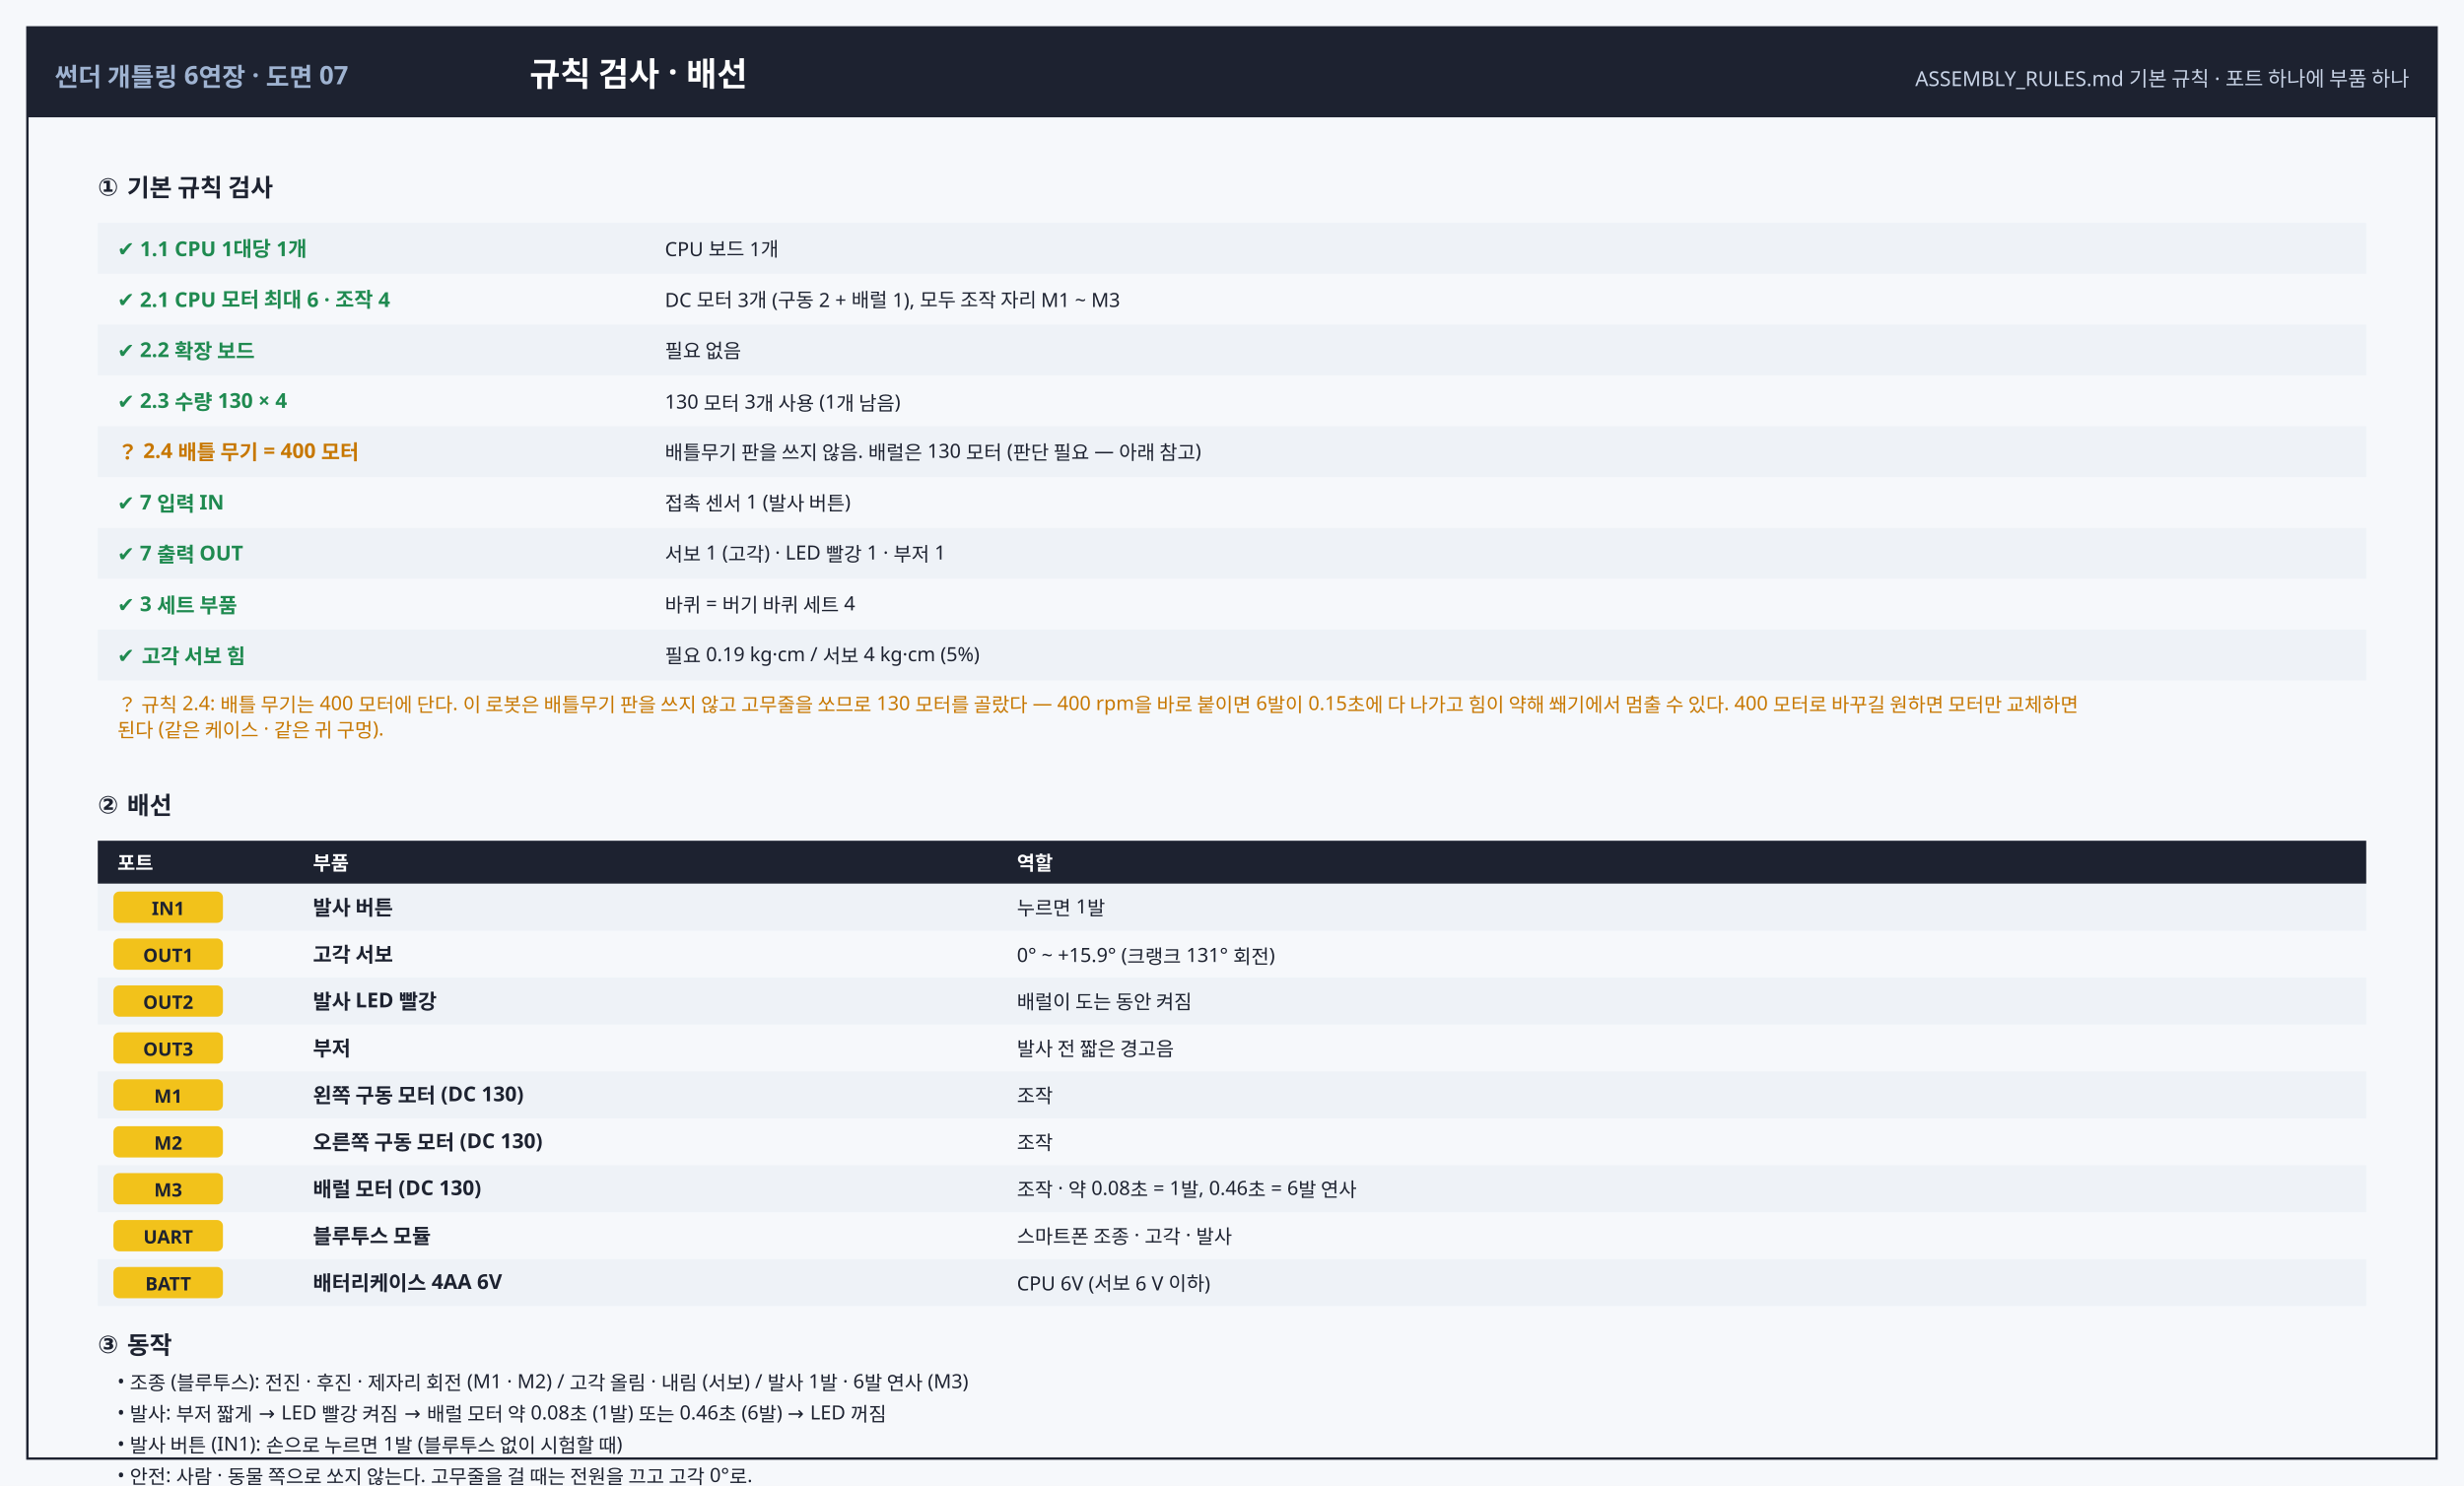
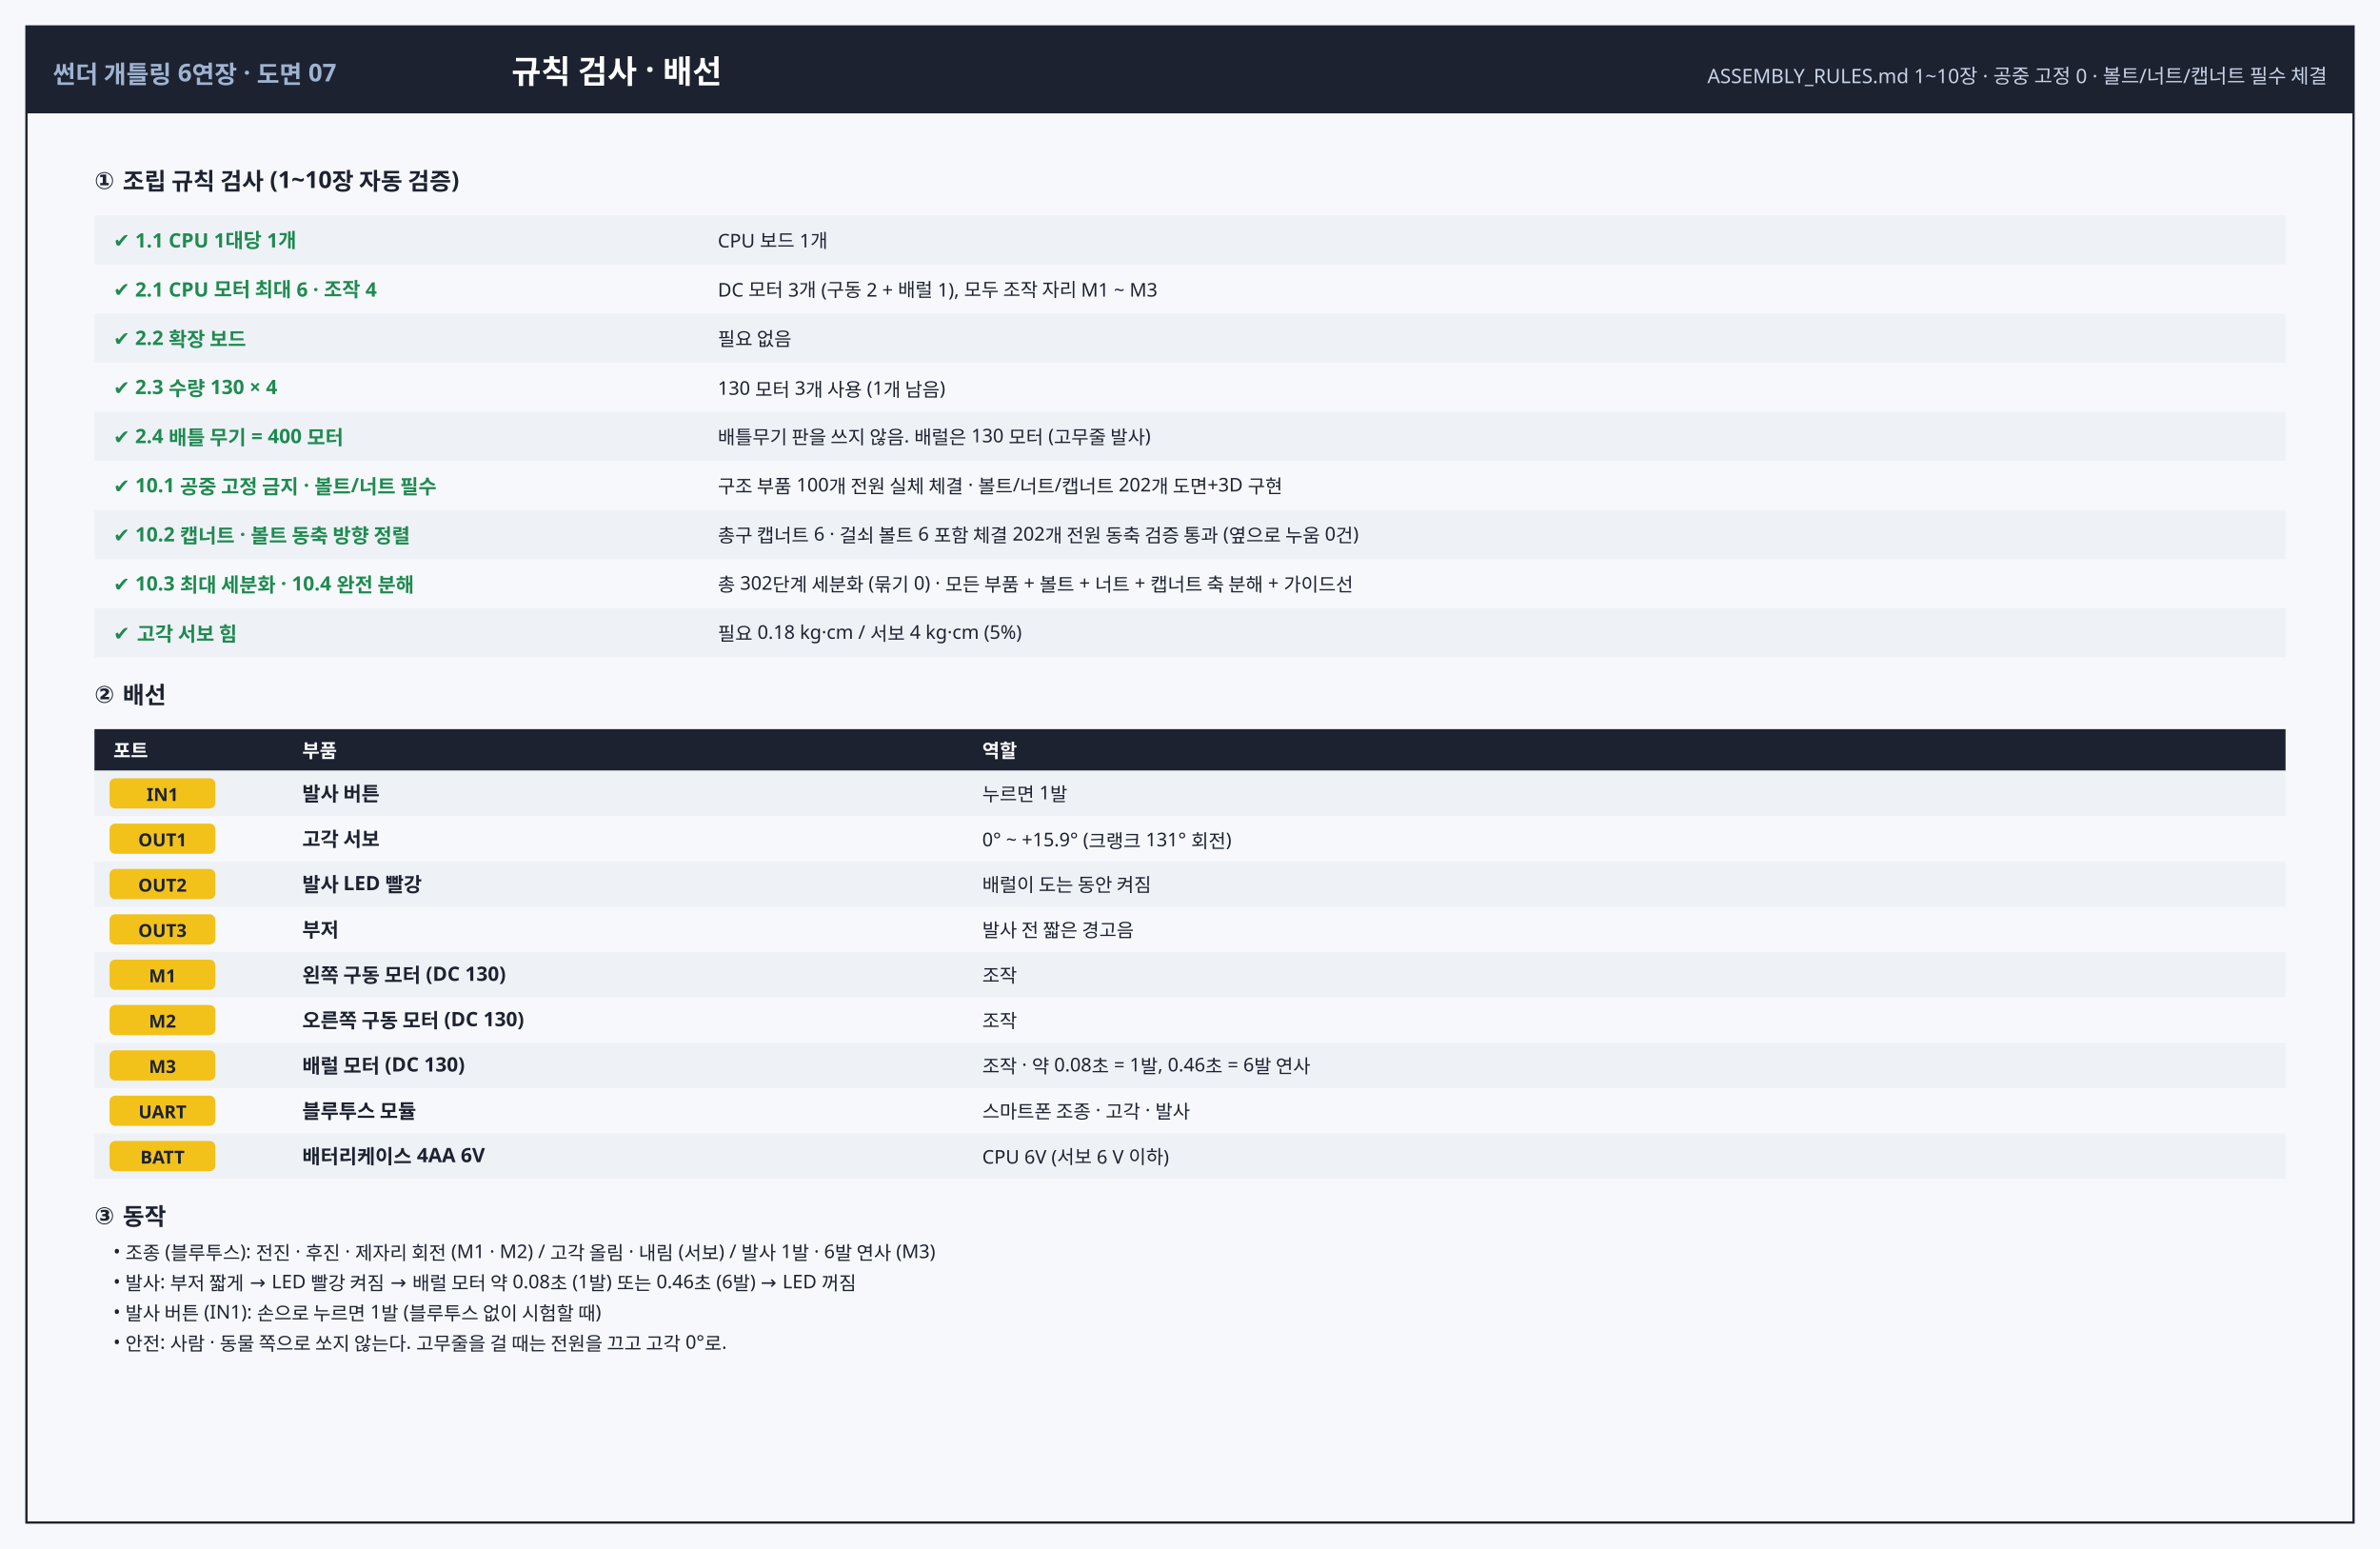
- <svg xmlns="http://www.w3.org/2000/svg" viewBox="0 0 1260 760" width="1260" height="760" font-family="JetBrains Mono, 'Noto Sans KR', sans-serif">
+ <svg xmlns="http://www.w3.org/2000/svg" viewBox="0 0 1260 820" width="1260" height="820" font-family="JetBrains Mono, 'Noto Sans KR', sans-serif">
  <defs>
    <pattern id="g" width="10" height="10" patternUnits="userSpaceOnUse">
      <path d="M10 0H0V10" fill="none" stroke="#e3e8ef" stroke-width="0.5" />
    </pattern>
  </defs>
  <rect width="100%" height="100%" fill="#f6f8fb" />
-   <rect x="14" y="14" width="1232" height="732" fill="none" stroke="#1d2230" stroke-width="1.2" />
+   <rect x="14" y="14" width="1232" height="792" fill="none" stroke="#1d2230" stroke-width="1.2" />
  <rect x="14" y="14" width="1232" height="46" fill="#1d2230" />
  <text x="28.0" y="44.0" font-size="13" fill="#9fb3d1" font-weight="700" text-anchor="start">썬더 개틀링 6연장 · 도면 07</text>
  <text x="270.8" y="44.0" font-size="17" fill="#ffffff" font-weight="700" text-anchor="start">규칙 검사 · 배선</text>
-   <text x="1232.0" y="44.0" font-size="10.5" fill="#c8d3e6" font-weight="400" text-anchor="end">ASSEMBLY_RULES.md 기본 규칙 · 포트 하나에 부품 하나</text>
-   <text x="50.0" y="100.0" font-size="12.5" fill="#1d2230" font-weight="700" text-anchor="start">① 기본 규칙 검사</text>
+   <text x="1232.0" y="44.0" font-size="10.5" fill="#c8d3e6" font-weight="400" text-anchor="end">ASSEMBLY_RULES.md 1~10장 · 공중 고정 0 · 볼트/너트/캡너트 필수 체결</text>
+   <text x="50.0" y="100.0" font-size="12.5" fill="#1d2230" font-weight="700" text-anchor="start">① 조립 규칙 검사 (1~10장 자동 검증)</text>
  <rect x="50" y="114" width="1160" height="26" fill="#eef2f7" />
  <text x="60.0" y="131.0" font-size="10.5" fill="#1f8a50" font-weight="700" text-anchor="start">✔ 1.1 CPU 1대당 1개</text>
-   <text x="340.0" y="131.0" font-size="10" fill="#1d2230" font-weight="400" text-anchor="start">CPU 보드 1개</text>
+   <text x="380.0" y="131.0" font-size="10" fill="#1d2230" font-weight="400" text-anchor="start">CPU 보드 1개</text>
  <text x="60.0" y="157.0" font-size="10.5" fill="#1f8a50" font-weight="700" text-anchor="start">✔ 2.1 CPU 모터 최대 6 · 조작 4</text>
-   <text x="340.0" y="157.0" font-size="10" fill="#1d2230" font-weight="400" text-anchor="start">DC 모터 3개 (구동 2 + 배럴 1), 모두 조작 자리 M1 ~ M3</text>
+   <text x="380.0" y="157.0" font-size="10" fill="#1d2230" font-weight="400" text-anchor="start">DC 모터 3개 (구동 2 + 배럴 1), 모두 조작 자리 M1 ~ M3</text>
  <rect x="50" y="166" width="1160" height="26" fill="#eef2f7" />
  <text x="60.0" y="183.0" font-size="10.5" fill="#1f8a50" font-weight="700" text-anchor="start">✔ 2.2 확장 보드</text>
-   <text x="340.0" y="183.0" font-size="10" fill="#1d2230" font-weight="400" text-anchor="start">필요 없음</text>
+   <text x="380.0" y="183.0" font-size="10" fill="#1d2230" font-weight="400" text-anchor="start">필요 없음</text>
  <text x="60.0" y="209.0" font-size="10.5" fill="#1f8a50" font-weight="700" text-anchor="start">✔ 2.3 수량 130 × 4</text>
-   <text x="340.0" y="209.0" font-size="10" fill="#1d2230" font-weight="400" text-anchor="start">130 모터 3개 사용 (1개 남음)</text>
+   <text x="380.0" y="209.0" font-size="10" fill="#1d2230" font-weight="400" text-anchor="start">130 모터 3개 사용 (1개 남음)</text>
  <rect x="50" y="218" width="1160" height="26" fill="#eef2f7" />
-   <text x="60.0" y="235.0" font-size="10.5" fill="#c77700" font-weight="700" text-anchor="start">？ 2.4 배틀 무기 = 400 모터</text>
-   <text x="340.0" y="235.0" font-size="10" fill="#1d2230" font-weight="400" text-anchor="start">배틀무기 판을 쓰지 않음. 배럴은 130 모터 (판단 필요 — 아래 참고)</text>
-   <text x="60.0" y="261.0" font-size="10.5" fill="#1f8a50" font-weight="700" text-anchor="start">✔ 7 입력 IN</text>
-   <text x="340.0" y="261.0" font-size="10" fill="#1d2230" font-weight="400" text-anchor="start">접촉 센서 1 (발사 버튼)</text>
+   <text x="60.0" y="235.0" font-size="10.5" fill="#1f8a50" font-weight="700" text-anchor="start">✔ 2.4 배틀 무기 = 400 모터</text>
+   <text x="380.0" y="235.0" font-size="10" fill="#1d2230" font-weight="400" text-anchor="start">배틀무기 판을 쓰지 않음. 배럴은 130 모터 (고무줄 발사)</text>
+   <text x="60.0" y="261.0" font-size="10.5" fill="#1f8a50" font-weight="700" text-anchor="start">✔ 10.1 공중 고정 금지 · 볼트/너트 필수</text>
+   <text x="380.0" y="261.0" font-size="10" fill="#1d2230" font-weight="400" text-anchor="start">구조 부품 100개 전원 실체 체결 · 볼트/너트/캡너트 202개 도면+3D 구현</text>
  <rect x="50" y="270" width="1160" height="26" fill="#eef2f7" />
-   <text x="60.0" y="287.0" font-size="10.5" fill="#1f8a50" font-weight="700" text-anchor="start">✔ 7 출력 OUT</text>
-   <text x="340.0" y="287.0" font-size="10" fill="#1d2230" font-weight="400" text-anchor="start">서보 1 (고각) · LED 빨강 1 · 부저 1</text>
-   <text x="60.0" y="313.0" font-size="10.5" fill="#1f8a50" font-weight="700" text-anchor="start">✔ 3 세트 부품</text>
-   <text x="340.0" y="313.0" font-size="10" fill="#1d2230" font-weight="400" text-anchor="start">바퀴 = 버기 바퀴 세트 4</text>
+   <text x="60.0" y="287.0" font-size="10.5" fill="#1f8a50" font-weight="700" text-anchor="start">✔ 10.2 캡너트 · 볼트 동축 방향 정렬</text>
+   <text x="380.0" y="287.0" font-size="10" fill="#1d2230" font-weight="400" text-anchor="start">총구 캡너트 6 · 걸쇠 볼트 6 포함 체결 202개 전원 동축 검증 통과 (옆으로 누움 0건)</text>
+   <text x="60.0" y="313.0" font-size="10.5" fill="#1f8a50" font-weight="700" text-anchor="start">✔ 10.3 최대 세분화 · 10.4 완전 분해</text>
+   <text x="380.0" y="313.0" font-size="10" fill="#1d2230" font-weight="400" text-anchor="start">총 302단계 세분화 (묶기 0) · 모든 부품 + 볼트 + 너트 + 캡너트 축 분해 + 가이드선</text>
  <rect x="50" y="322" width="1160" height="26" fill="#eef2f7" />
  <text x="60.0" y="339.0" font-size="10.5" fill="#1f8a50" font-weight="700" text-anchor="start">✔ 고각 서보 힘</text>
-   <text x="340.0" y="339.0" font-size="10" fill="#1d2230" font-weight="400" text-anchor="start">필요 0.19 kg·cm / 서보 4 kg·cm (5%)</text>
-   <text x="60.0" y="364.0" font-size="10" fill="#c77700" font-weight="400" text-anchor="start">？ 규칙 2.4: 배틀 무기는 400 모터에 단다. 이 로봇은 배틀무기 판을 쓰지 않고 고무줄을 쏘므로 130 모터를 골랐다 — 400 rpm을 바로 붙이면 6발이 0.15초에 다 나가고 힘이 약해 쐐기에서 멈출 수 있다. 400 모터로 바꾸길 원하면 모터만 교체하면</text>
-   <text x="60.0" y="377.0" font-size="10" fill="#c77700" font-weight="400" text-anchor="start">된다 (같은 케이스 · 같은 귀 구멍).</text>
-   <text x="50.0" y="416.0" font-size="12.5" fill="#1d2230" font-weight="700" text-anchor="start">② 배선</text>
-   <rect x="50" y="430" width="1160" height="22" fill="#1d2230" />
-   <text x="60.0" y="445.0" font-size="10" fill="#fff" font-weight="700" text-anchor="start">포트</text>
-   <text x="160.0" y="445.0" font-size="10" fill="#fff" font-weight="700" text-anchor="start">부품</text>
-   <text x="520.0" y="445.0" font-size="10" fill="#fff" font-weight="700" text-anchor="start">역할</text>
-   <rect x="50" y="452" width="1160" height="24" fill="#eef2f7" />
-   <rect x="58" y="456" width="56" height="16" rx="3" fill="#f2c21b" />
-   <text x="86.0" y="468.0" font-size="9.5" fill="#1d2230" font-weight="700" text-anchor="middle">IN1</text>
-   <text x="160.0" y="468.0" font-size="10.5" fill="#1d2230" font-weight="700" text-anchor="start">발사 버튼</text>
-   <text x="520.0" y="468.0" font-size="10" fill="#1d2230" font-weight="400" text-anchor="start">누르면 1발</text>
-   <rect x="58" y="480" width="56" height="16" rx="3" fill="#f2c21b" />
-   <text x="86.0" y="492.0" font-size="9.5" fill="#1d2230" font-weight="700" text-anchor="middle">OUT1</text>
-   <text x="160.0" y="492.0" font-size="10.5" fill="#1d2230" font-weight="700" text-anchor="start">고각 서보</text>
-   <text x="520.0" y="492.0" font-size="10" fill="#1d2230" font-weight="400" text-anchor="start">0° ~ +15.9° (크랭크 131° 회전)</text>
-   <rect x="50" y="500" width="1160" height="24" fill="#eef2f7" />
-   <rect x="58" y="504" width="56" height="16" rx="3" fill="#f2c21b" />
-   <text x="86.0" y="516.0" font-size="9.5" fill="#1d2230" font-weight="700" text-anchor="middle">OUT2</text>
-   <text x="160.0" y="516.0" font-size="10.5" fill="#1d2230" font-weight="700" text-anchor="start">발사 LED 빨강</text>
-   <text x="520.0" y="516.0" font-size="10" fill="#1d2230" font-weight="400" text-anchor="start">배럴이 도는 동안 켜짐</text>
-   <rect x="58" y="528" width="56" height="16" rx="3" fill="#f2c21b" />
-   <text x="86.0" y="540.0" font-size="9.5" fill="#1d2230" font-weight="700" text-anchor="middle">OUT3</text>
-   <text x="160.0" y="540.0" font-size="10.5" fill="#1d2230" font-weight="700" text-anchor="start">부저</text>
-   <text x="520.0" y="540.0" font-size="10" fill="#1d2230" font-weight="400" text-anchor="start">발사 전 짧은 경고음</text>
-   <rect x="50" y="548" width="1160" height="24" fill="#eef2f7" />
-   <rect x="58" y="552" width="56" height="16" rx="3" fill="#f2c21b" />
-   <text x="86.0" y="564.0" font-size="9.5" fill="#1d2230" font-weight="700" text-anchor="middle">M1</text>
-   <text x="160.0" y="564.0" font-size="10.5" fill="#1d2230" font-weight="700" text-anchor="start">왼쪽 구동 모터 (DC 130)</text>
-   <text x="520.0" y="564.0" font-size="10" fill="#1d2230" font-weight="400" text-anchor="start">조작</text>
-   <rect x="58" y="576" width="56" height="16" rx="3" fill="#f2c21b" />
-   <text x="86.0" y="588.0" font-size="9.5" fill="#1d2230" font-weight="700" text-anchor="middle">M2</text>
-   <text x="160.0" y="588.0" font-size="10.5" fill="#1d2230" font-weight="700" text-anchor="start">오른쪽 구동 모터 (DC 130)</text>
-   <text x="520.0" y="588.0" font-size="10" fill="#1d2230" font-weight="400" text-anchor="start">조작</text>
-   <rect x="50" y="596" width="1160" height="24" fill="#eef2f7" />
-   <rect x="58" y="600" width="56" height="16" rx="3" fill="#f2c21b" />
-   <text x="86.0" y="612.0" font-size="9.5" fill="#1d2230" font-weight="700" text-anchor="middle">M3</text>
-   <text x="160.0" y="612.0" font-size="10.5" fill="#1d2230" font-weight="700" text-anchor="start">배럴 모터 (DC 130)</text>
-   <text x="520.0" y="612.0" font-size="10" fill="#1d2230" font-weight="400" text-anchor="start">조작 · 약 0.08초 = 1발, 0.46초 = 6발 연사</text>
-   <rect x="58" y="624" width="56" height="16" rx="3" fill="#f2c21b" />
-   <text x="86.0" y="636.0" font-size="9.5" fill="#1d2230" font-weight="700" text-anchor="middle">UART</text>
-   <text x="160.0" y="636.0" font-size="10.5" fill="#1d2230" font-weight="700" text-anchor="start">블루투스 모듈</text>
-   <text x="520.0" y="636.0" font-size="10" fill="#1d2230" font-weight="400" text-anchor="start">스마트폰 조종 · 고각 · 발사</text>
-   <rect x="50" y="644" width="1160" height="24" fill="#eef2f7" />
-   <rect x="58" y="648" width="56" height="16" rx="3" fill="#f2c21b" />
-   <text x="86.0" y="660.0" font-size="9.5" fill="#1d2230" font-weight="700" text-anchor="middle">BATT</text>
-   <text x="160.0" y="660.0" font-size="10.5" fill="#1d2230" font-weight="700" text-anchor="start">배터리케이스 4AA 6V</text>
-   <text x="520.0" y="660.0" font-size="10" fill="#1d2230" font-weight="400" text-anchor="start">CPU 6V (서보 6 V 이하)</text>
-   <text x="50.0" y="692.0" font-size="12.5" fill="#1d2230" font-weight="700" text-anchor="start">③ 동작</text>
-   <text x="60.0" y="710.0" font-size="10" fill="#1d2230" font-weight="400" text-anchor="start">• 조종 (블루투스): 전진 · 후진 · 제자리 회전 (M1 · M2) / 고각 올림 · 내림 (서보) / 발사 1발 · 6발 연사 (M3)</text>
-   <text x="60.0" y="726.0" font-size="10" fill="#1d2230" font-weight="400" text-anchor="start">• 발사: 부저 짧게 → LED 빨강 켜짐 → 배럴 모터 약 0.08초 (1발) 또는 0.46초 (6발) → LED 꺼짐</text>
-   <text x="60.0" y="742.0" font-size="10" fill="#1d2230" font-weight="400" text-anchor="start">• 발사 버튼 (IN1): 손으로 누르면 1발 (블루투스 없이 시험할 때)</text>
-   <text x="60.0" y="758.0" font-size="10" fill="#1d2230" font-weight="400" text-anchor="start">• 안전: 사람 · 동물 쪽으로 쏘지 않는다. 고무줄을 걸 때는 전원을 끄고 고각 0°로.</text>
+   <text x="380.0" y="339.0" font-size="10" fill="#1d2230" font-weight="400" text-anchor="start">필요 0.18 kg·cm / 서보 4 kg·cm (5%)</text>
+   <text x="50.0" y="372.0" font-size="12.5" fill="#1d2230" font-weight="700" text-anchor="start">② 배선</text>
+   <rect x="50" y="386" width="1160" height="22" fill="#1d2230" />
+   <text x="60.0" y="401.0" font-size="10" fill="#fff" font-weight="700" text-anchor="start">포트</text>
+   <text x="160.0" y="401.0" font-size="10" fill="#fff" font-weight="700" text-anchor="start">부품</text>
+   <text x="520.0" y="401.0" font-size="10" fill="#fff" font-weight="700" text-anchor="start">역할</text>
+   <rect x="50" y="408" width="1160" height="24" fill="#eef2f7" />
+   <rect x="58" y="412" width="56" height="16" rx="3" fill="#f2c21b" />
+   <text x="86.0" y="424.0" font-size="9.5" fill="#1d2230" font-weight="700" text-anchor="middle">IN1</text>
+   <text x="160.0" y="424.0" font-size="10.5" fill="#1d2230" font-weight="700" text-anchor="start">발사 버튼</text>
+   <text x="520.0" y="424.0" font-size="10" fill="#1d2230" font-weight="400" text-anchor="start">누르면 1발</text>
+   <rect x="58" y="436" width="56" height="16" rx="3" fill="#f2c21b" />
+   <text x="86.0" y="448.0" font-size="9.5" fill="#1d2230" font-weight="700" text-anchor="middle">OUT1</text>
+   <text x="160.0" y="448.0" font-size="10.5" fill="#1d2230" font-weight="700" text-anchor="start">고각 서보</text>
+   <text x="520.0" y="448.0" font-size="10" fill="#1d2230" font-weight="400" text-anchor="start">0° ~ +15.9° (크랭크 131° 회전)</text>
+   <rect x="50" y="456" width="1160" height="24" fill="#eef2f7" />
+   <rect x="58" y="460" width="56" height="16" rx="3" fill="#f2c21b" />
+   <text x="86.0" y="472.0" font-size="9.5" fill="#1d2230" font-weight="700" text-anchor="middle">OUT2</text>
+   <text x="160.0" y="472.0" font-size="10.5" fill="#1d2230" font-weight="700" text-anchor="start">발사 LED 빨강</text>
+   <text x="520.0" y="472.0" font-size="10" fill="#1d2230" font-weight="400" text-anchor="start">배럴이 도는 동안 켜짐</text>
+   <rect x="58" y="484" width="56" height="16" rx="3" fill="#f2c21b" />
+   <text x="86.0" y="496.0" font-size="9.5" fill="#1d2230" font-weight="700" text-anchor="middle">OUT3</text>
+   <text x="160.0" y="496.0" font-size="10.5" fill="#1d2230" font-weight="700" text-anchor="start">부저</text>
+   <text x="520.0" y="496.0" font-size="10" fill="#1d2230" font-weight="400" text-anchor="start">발사 전 짧은 경고음</text>
+   <rect x="50" y="504" width="1160" height="24" fill="#eef2f7" />
+   <rect x="58" y="508" width="56" height="16" rx="3" fill="#f2c21b" />
+   <text x="86.0" y="520.0" font-size="9.5" fill="#1d2230" font-weight="700" text-anchor="middle">M1</text>
+   <text x="160.0" y="520.0" font-size="10.5" fill="#1d2230" font-weight="700" text-anchor="start">왼쪽 구동 모터 (DC 130)</text>
+   <text x="520.0" y="520.0" font-size="10" fill="#1d2230" font-weight="400" text-anchor="start">조작</text>
+   <rect x="58" y="532" width="56" height="16" rx="3" fill="#f2c21b" />
+   <text x="86.0" y="544.0" font-size="9.5" fill="#1d2230" font-weight="700" text-anchor="middle">M2</text>
+   <text x="160.0" y="544.0" font-size="10.5" fill="#1d2230" font-weight="700" text-anchor="start">오른쪽 구동 모터 (DC 130)</text>
+   <text x="520.0" y="544.0" font-size="10" fill="#1d2230" font-weight="400" text-anchor="start">조작</text>
+   <rect x="50" y="552" width="1160" height="24" fill="#eef2f7" />
+   <rect x="58" y="556" width="56" height="16" rx="3" fill="#f2c21b" />
+   <text x="86.0" y="568.0" font-size="9.5" fill="#1d2230" font-weight="700" text-anchor="middle">M3</text>
+   <text x="160.0" y="568.0" font-size="10.5" fill="#1d2230" font-weight="700" text-anchor="start">배럴 모터 (DC 130)</text>
+   <text x="520.0" y="568.0" font-size="10" fill="#1d2230" font-weight="400" text-anchor="start">조작 · 약 0.08초 = 1발, 0.46초 = 6발 연사</text>
+   <rect x="58" y="580" width="56" height="16" rx="3" fill="#f2c21b" />
+   <text x="86.0" y="592.0" font-size="9.5" fill="#1d2230" font-weight="700" text-anchor="middle">UART</text>
+   <text x="160.0" y="592.0" font-size="10.5" fill="#1d2230" font-weight="700" text-anchor="start">블루투스 모듈</text>
+   <text x="520.0" y="592.0" font-size="10" fill="#1d2230" font-weight="400" text-anchor="start">스마트폰 조종 · 고각 · 발사</text>
+   <rect x="50" y="600" width="1160" height="24" fill="#eef2f7" />
+   <rect x="58" y="604" width="56" height="16" rx="3" fill="#f2c21b" />
+   <text x="86.0" y="616.0" font-size="9.5" fill="#1d2230" font-weight="700" text-anchor="middle">BATT</text>
+   <text x="160.0" y="616.0" font-size="10.5" fill="#1d2230" font-weight="700" text-anchor="start">배터리케이스 4AA 6V</text>
+   <text x="520.0" y="616.0" font-size="10" fill="#1d2230" font-weight="400" text-anchor="start">CPU 6V (서보 6 V 이하)</text>
+   <text x="50.0" y="648.0" font-size="12.5" fill="#1d2230" font-weight="700" text-anchor="start">③ 동작</text>
+   <text x="60.0" y="666.0" font-size="10" fill="#1d2230" font-weight="400" text-anchor="start">• 조종 (블루투스): 전진 · 후진 · 제자리 회전 (M1 · M2) / 고각 올림 · 내림 (서보) / 발사 1발 · 6발 연사 (M3)</text>
+   <text x="60.0" y="682.0" font-size="10" fill="#1d2230" font-weight="400" text-anchor="start">• 발사: 부저 짧게 → LED 빨강 켜짐 → 배럴 모터 약 0.08초 (1발) 또는 0.46초 (6발) → LED 꺼짐</text>
+   <text x="60.0" y="698.0" font-size="10" fill="#1d2230" font-weight="400" text-anchor="start">• 발사 버튼 (IN1): 손으로 누르면 1발 (블루투스 없이 시험할 때)</text>
+   <text x="60.0" y="714.0" font-size="10" fill="#1d2230" font-weight="400" text-anchor="start">• 안전: 사람 · 동물 쪽으로 쏘지 않는다. 고무줄을 걸 때는 전원을 끄고 고각 0°로.</text>
</svg>
